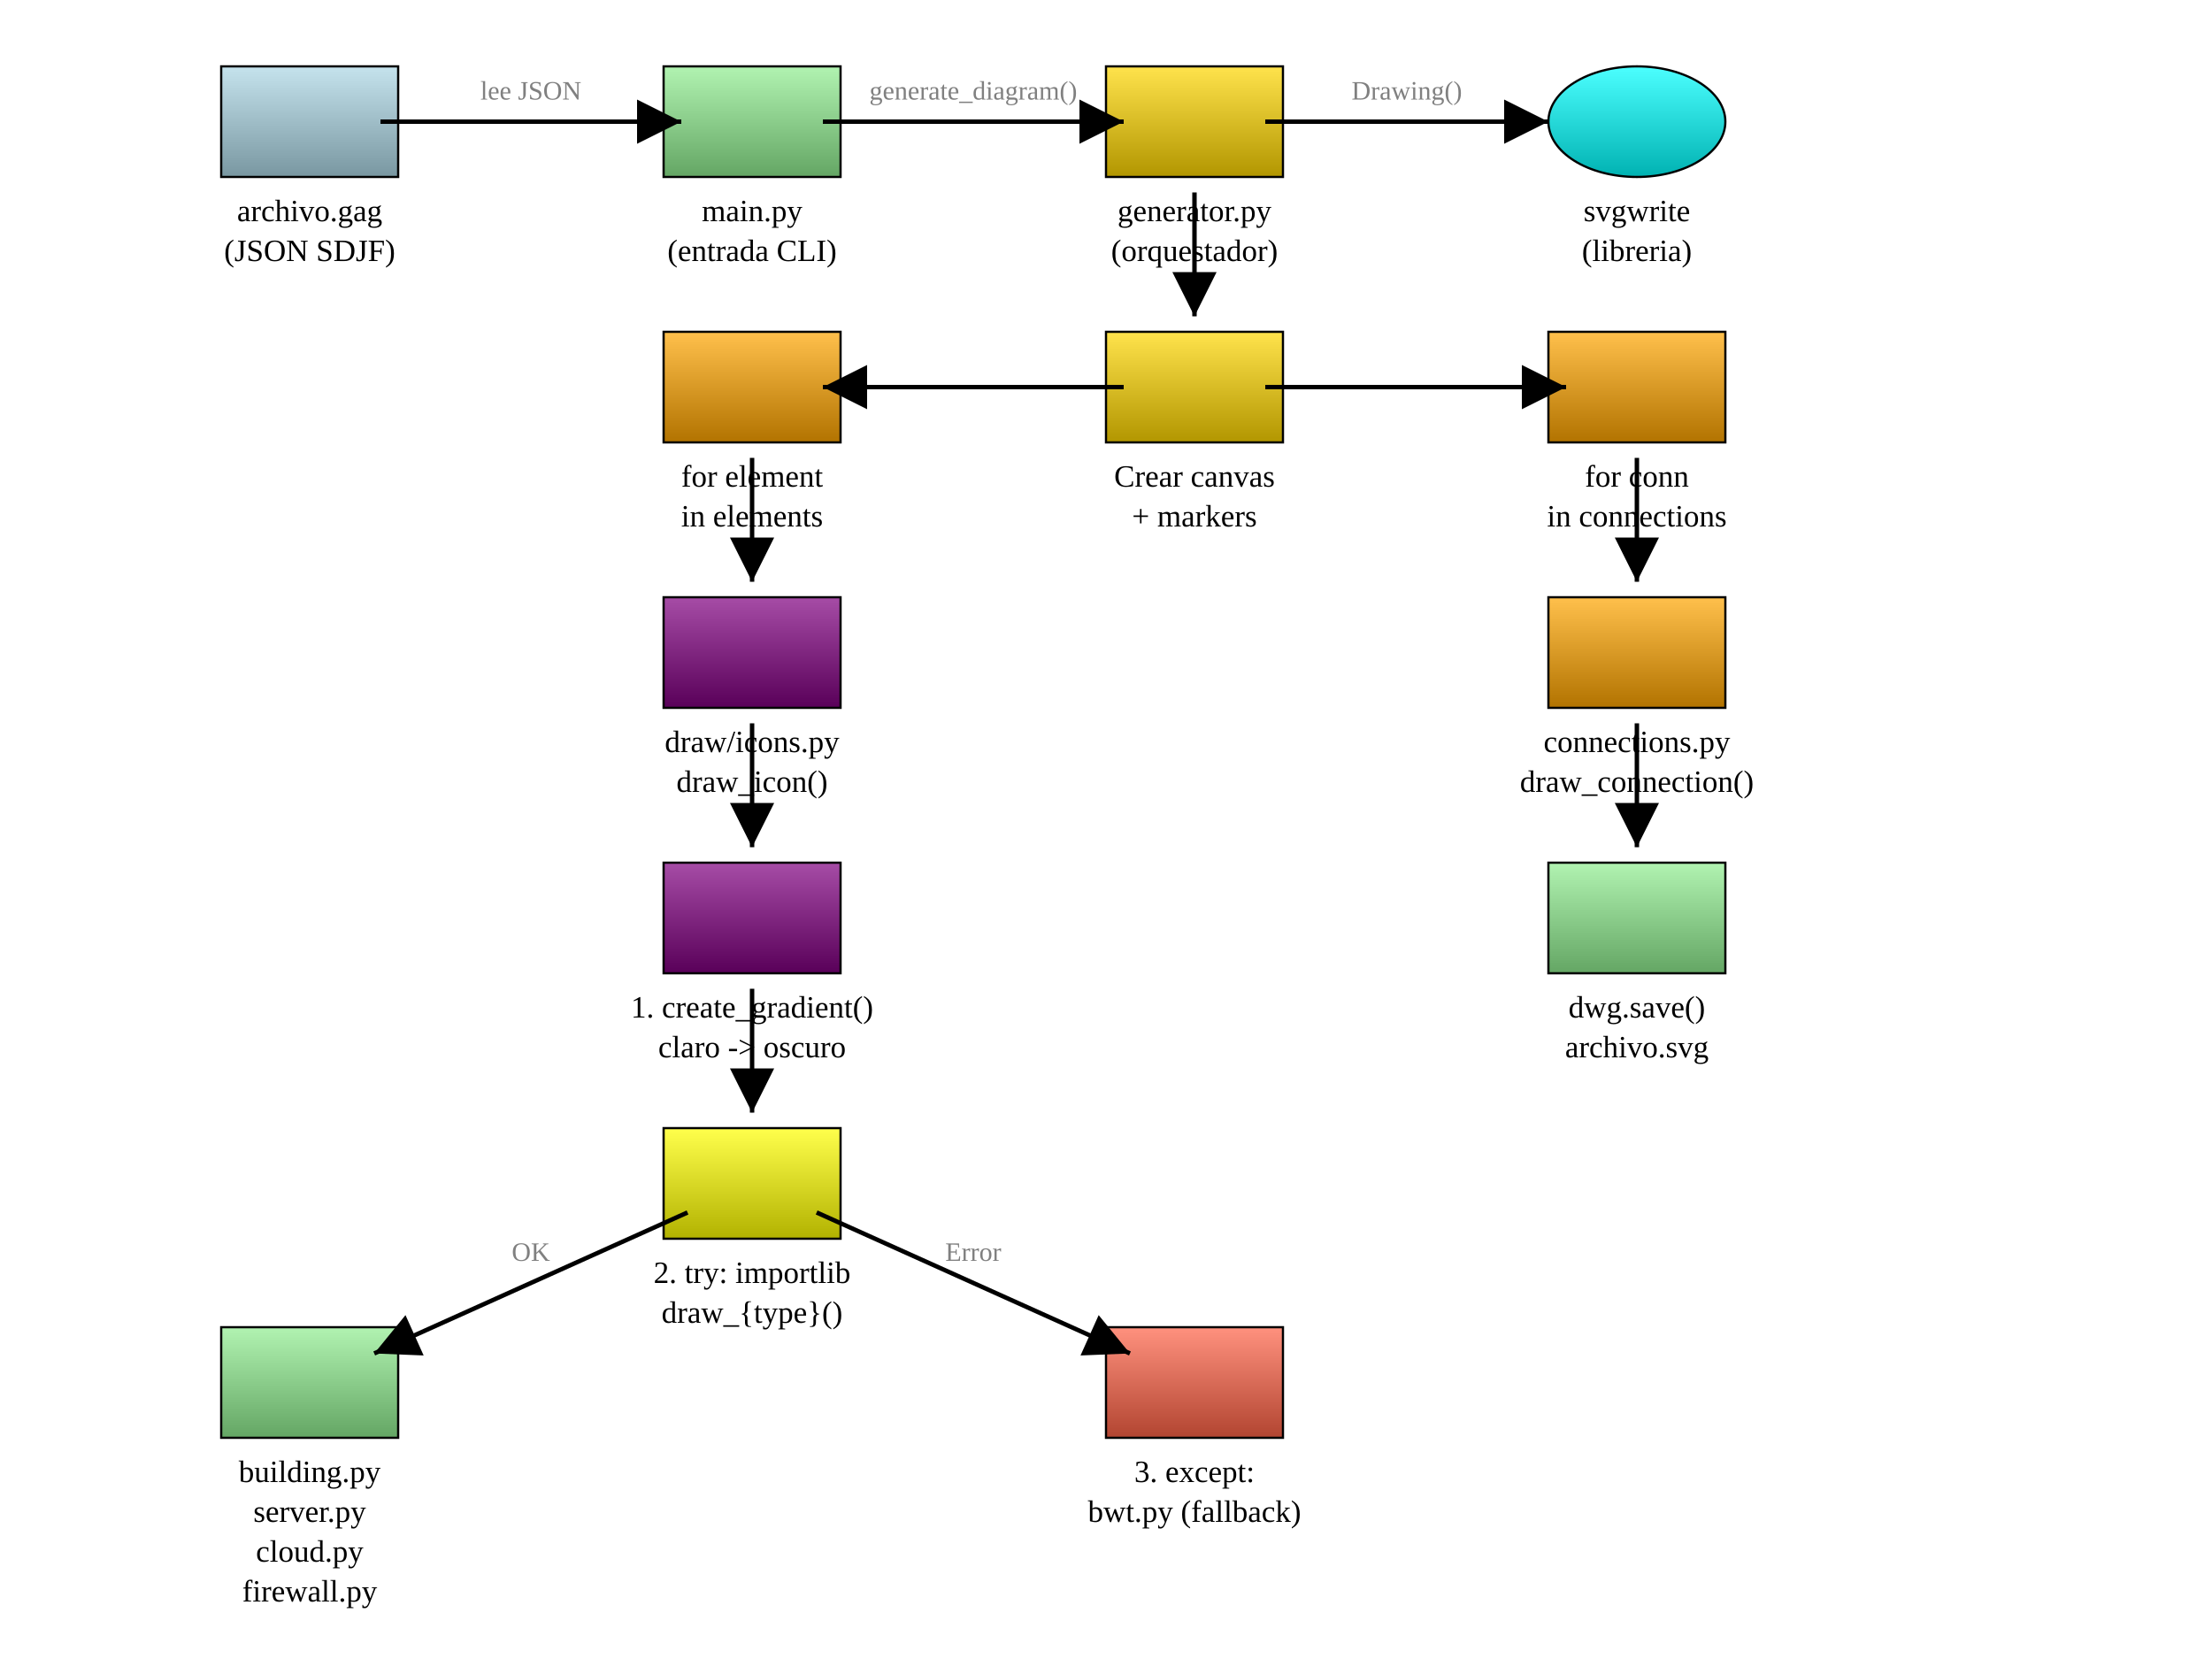
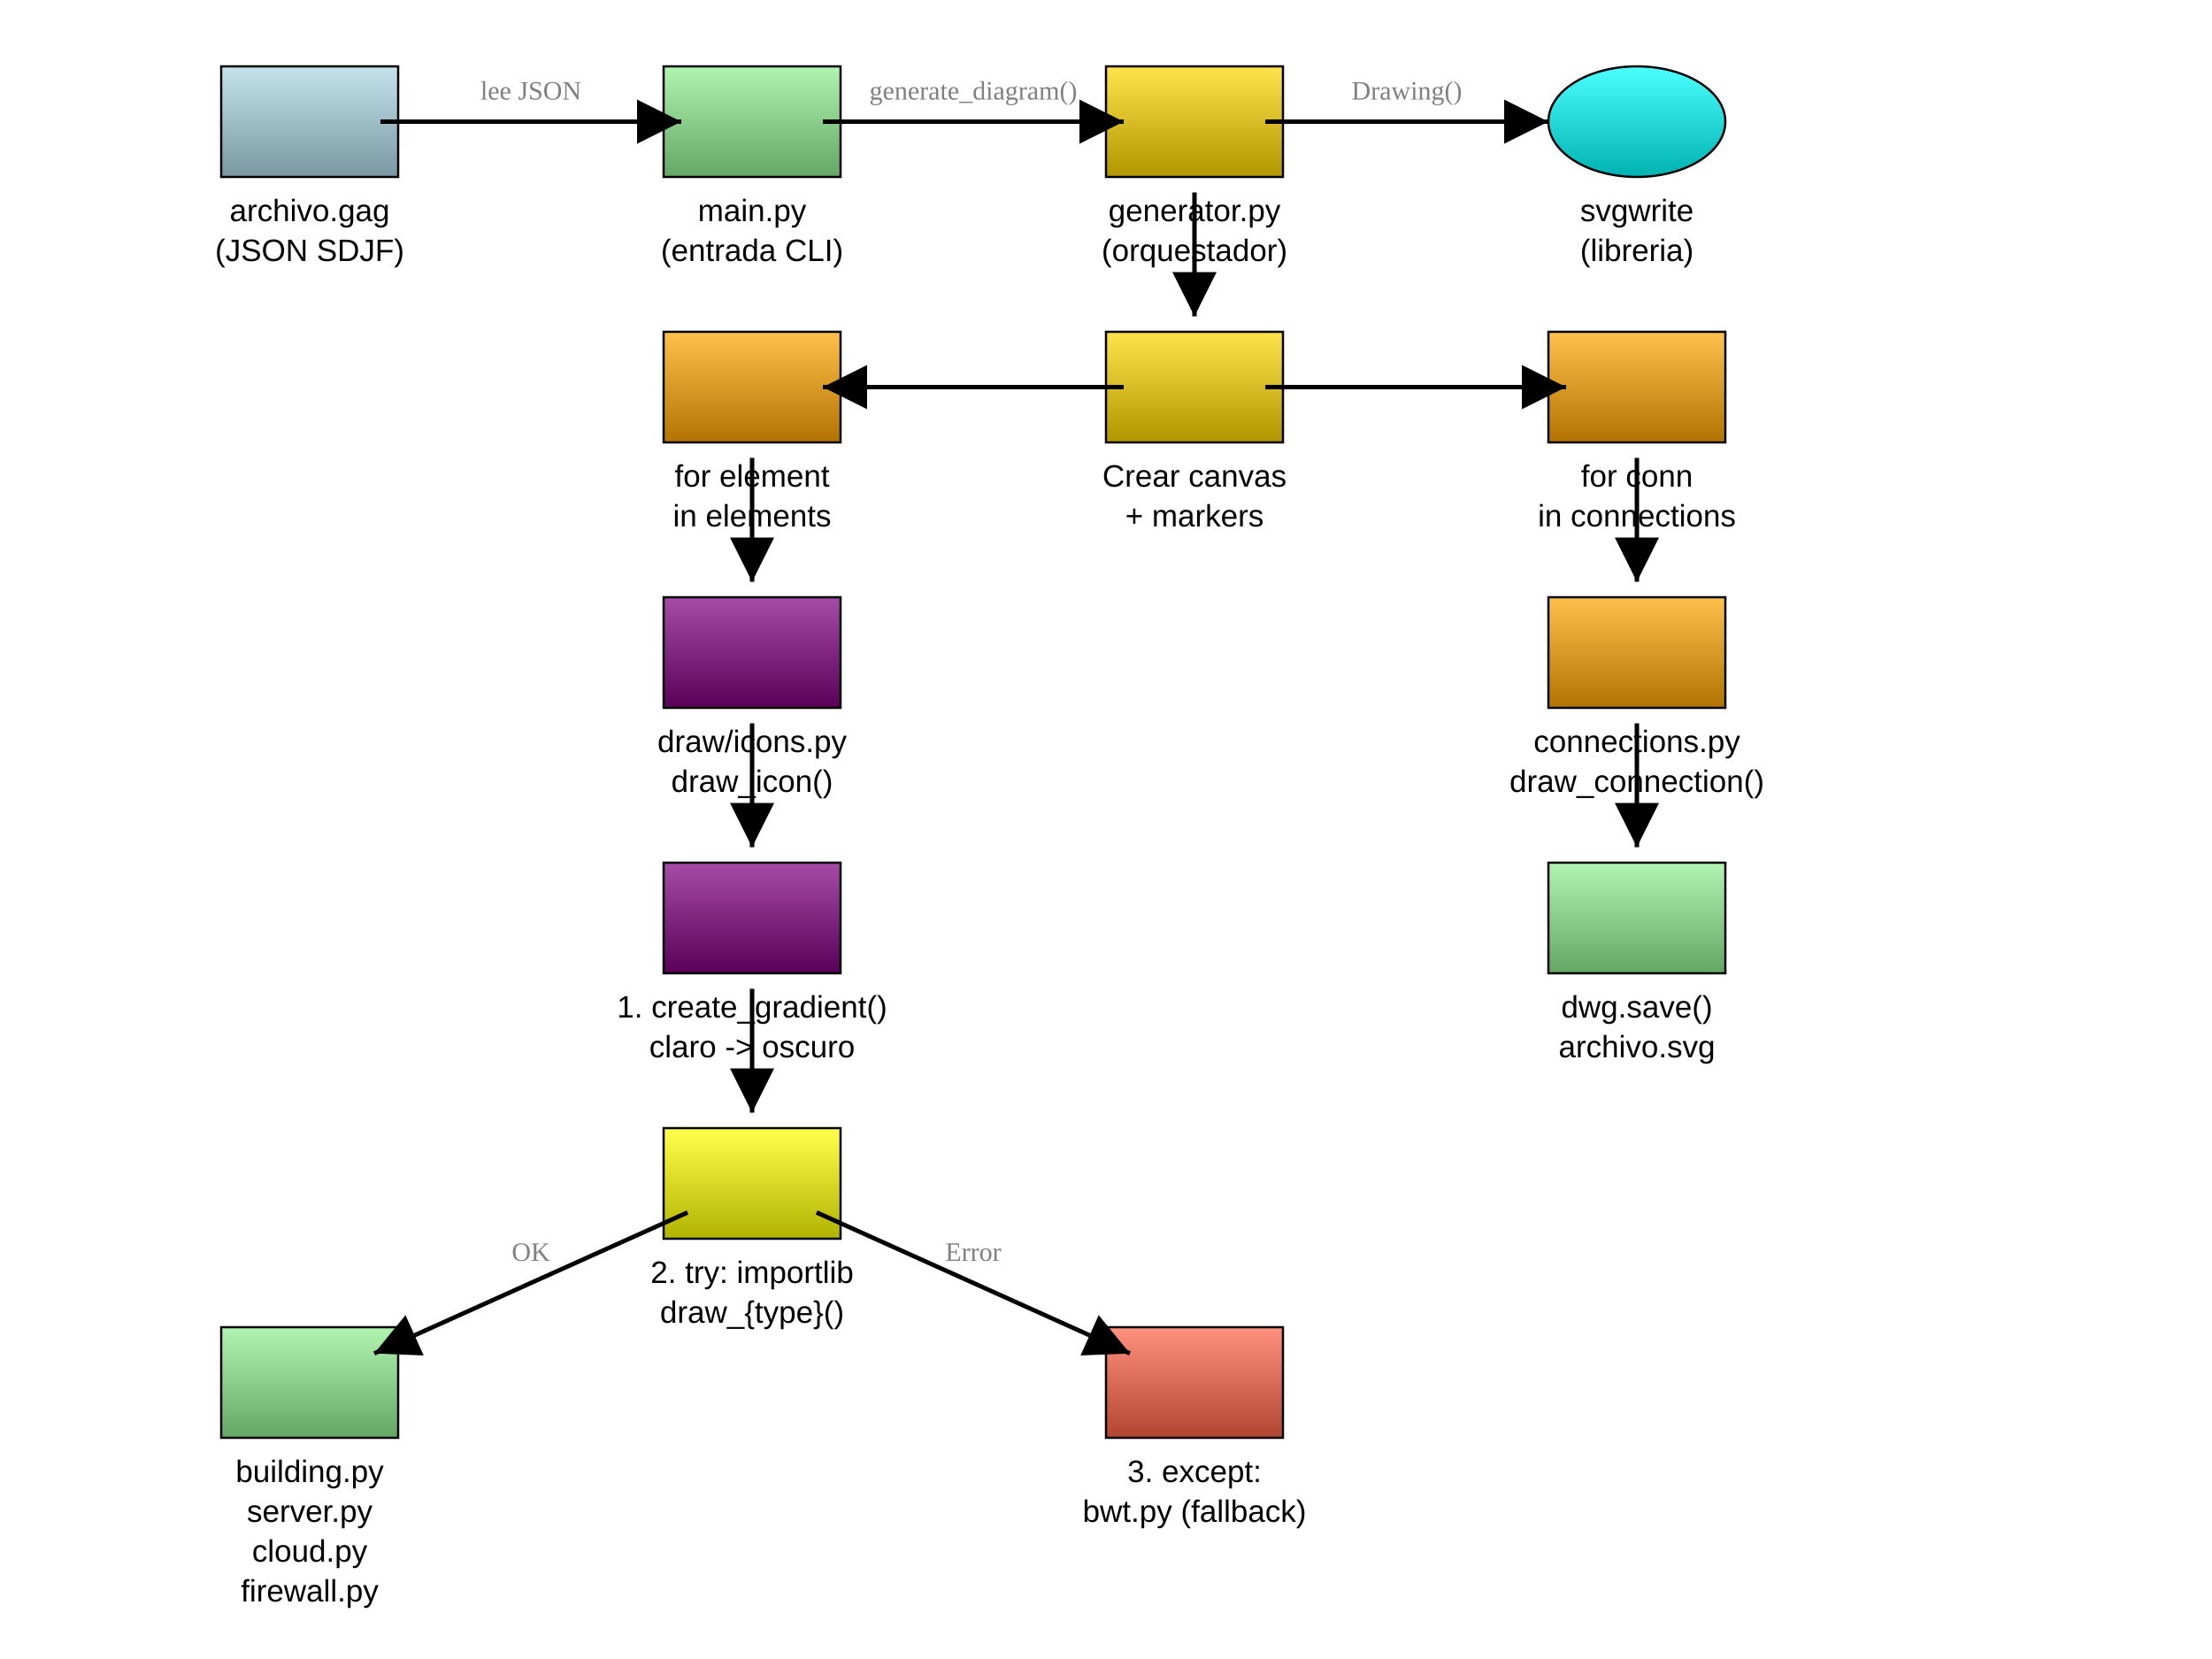
<svg xmlns="http://www.w3.org/2000/svg" baseProfile="full" height="750" version="1.1" viewBox="0,0,1000,750" width="1000">
  <defs>
    <marker id="arrow-end" markerHeight="10" markerWidth="10" orient="auto" refX="10" refY="5">
      <path d="M 0 0 L 10 5 L 0 10 z" fill="black" />
    </marker>
    <marker id="arrow-start" markerHeight="10" markerWidth="10" orient="auto" refX="0" refY="5">
      <path d="M 10 0 L 0 5 L 10 10 z" fill="black" />
    </marker>
    <linearGradient id="gradient-input" x1="0%" x2="0%" y1="0%" y2="100%">
      <stop offset="0%" stop-color="#c5e3ed" />
      <stop offset="100%" stop-color="#7997a1" />
    </linearGradient>
    <linearGradient id="gradient-main" x1="0%" x2="0%" y1="0%" y2="100%">
      <stop offset="0%" stop-color="#b1f3b1" />
      <stop offset="100%" stop-color="#64a664" />
    </linearGradient>
    <linearGradient id="gradient-generator" x1="0%" x2="0%" y1="0%" y2="100%">
      <stop offset="0%" stop-color="#ffe34c" />
      <stop offset="100%" stop-color="#b29600" />
    </linearGradient>
    <linearGradient id="gradient-svgwrite" x1="0%" x2="0%" y1="0%" y2="100%">
      <stop offset="0%" stop-color="#4cffff" />
      <stop offset="100%" stop-color="#00b2b2" />
    </linearGradient>
    <linearGradient id="gradient-canvas" x1="0%" x2="0%" y1="0%" y2="100%">
      <stop offset="0%" stop-color="#ffe34c" />
      <stop offset="100%" stop-color="#b29600" />
    </linearGradient>
    <linearGradient id="gradient-loop_elem" x1="0%" x2="0%" y1="0%" y2="100%">
      <stop offset="0%" stop-color="#ffc04c" />
      <stop offset="100%" stop-color="#b27300" />
    </linearGradient>
    <linearGradient id="gradient-loop_conn" x1="0%" x2="0%" y1="0%" y2="100%">
      <stop offset="0%" stop-color="#ffc04c" />
      <stop offset="100%" stop-color="#b27300" />
    </linearGradient>
    <linearGradient id="gradient-icons" x1="0%" x2="0%" y1="0%" y2="100%">
      <stop offset="0%" stop-color="#a64ca6" />
      <stop offset="100%" stop-color="#590059" />
    </linearGradient>
    <linearGradient id="gradient-gradient" x1="0%" x2="0%" y1="0%" y2="100%">
      <stop offset="0%" stop-color="#a64ca6" />
      <stop offset="100%" stop-color="#590059" />
    </linearGradient>
    <linearGradient id="gradient-try_import" x1="0%" x2="0%" y1="0%" y2="100%">
      <stop offset="0%" stop-color="#ffff4c" />
      <stop offset="100%" stop-color="#b2b200" />
    </linearGradient>
    <linearGradient id="gradient-modules" x1="0%" x2="0%" y1="0%" y2="100%">
      <stop offset="0%" stop-color="#b1f3b1" />
      <stop offset="100%" stop-color="#64a664" />
    </linearGradient>
    <linearGradient id="gradient-bwt" x1="0%" x2="0%" y1="0%" y2="100%">
      <stop offset="0%" stop-color="#ff917e" />
      <stop offset="100%" stop-color="#b24531" />
    </linearGradient>
    <linearGradient id="gradient-connections" x1="0%" x2="0%" y1="0%" y2="100%">
      <stop offset="0%" stop-color="#ffc04c" />
      <stop offset="100%" stop-color="#b27300" />
    </linearGradient>
    <linearGradient id="gradient-output" x1="0%" x2="0%" y1="0%" y2="100%">
      <stop offset="0%" stop-color="#b1f3b1" />
      <stop offset="100%" stop-color="#64a664" />
    </linearGradient>
  </defs>
  <rect fill="url(#gradient-input)" height="50" stroke="black" width="80" x="100" y="30" />
-   <text fill="black" font-size="14px" text-anchor="middle" x="140" y="100">archivo.gag</text>
-   <text fill="black" font-size="14px" text-anchor="middle" x="140" y="118">(JSON SDJF)</text>
+   <text fill="black" font-family="Arial, sans-serif" font-size="14px" text-anchor="middle" x="140" y="100">archivo.gag</text>
+   <text fill="black" font-family="Arial, sans-serif" font-size="14px" text-anchor="middle" x="140" y="118">(JSON SDJF)</text>
  <rect fill="url(#gradient-main)" height="50" stroke="black" width="80" x="300" y="30" />
-   <text fill="black" font-size="14px" text-anchor="middle" x="340" y="100">main.py</text>
-   <text fill="black" font-size="14px" text-anchor="middle" x="340" y="118">(entrada CLI)</text>
+   <text fill="black" font-family="Arial, sans-serif" font-size="14px" text-anchor="middle" x="340" y="100">main.py</text>
+   <text fill="black" font-family="Arial, sans-serif" font-size="14px" text-anchor="middle" x="340" y="118">(entrada CLI)</text>
  <rect fill="url(#gradient-generator)" height="50" stroke="black" width="80" x="500" y="30" />
-   <text fill="black" font-size="14px" text-anchor="middle" x="540" y="100">generator.py</text>
-   <text fill="black" font-size="14px" text-anchor="middle" x="540" y="118">(orquestador)</text>
+   <text fill="black" font-family="Arial, sans-serif" font-size="14px" text-anchor="middle" x="540" y="100">generator.py</text>
+   <text fill="black" font-family="Arial, sans-serif" font-size="14px" text-anchor="middle" x="540" y="118">(orquestador)</text>
  <ellipse cx="740.0" cy="55.0" fill="url(#gradient-svgwrite)" rx="40.0" ry="25.0" stroke="black" />
-   <text fill="black" font-size="14px" text-anchor="middle" x="740" y="100">svgwrite</text>
-   <text fill="black" font-size="14px" text-anchor="middle" x="740" y="118">(libreria)</text>
+   <text fill="black" font-family="Arial, sans-serif" font-size="14px" text-anchor="middle" x="740" y="100">svgwrite</text>
+   <text fill="black" font-family="Arial, sans-serif" font-size="14px" text-anchor="middle" x="740" y="118">(libreria)</text>
  <rect fill="url(#gradient-canvas)" height="50" stroke="black" width="80" x="500" y="150" />
-   <text fill="black" font-size="14px" text-anchor="middle" x="540" y="220">Crear canvas</text>
-   <text fill="black" font-size="14px" text-anchor="middle" x="540" y="238">+ markers</text>
+   <text fill="black" font-family="Arial, sans-serif" font-size="14px" text-anchor="middle" x="540" y="220">Crear canvas</text>
+   <text fill="black" font-family="Arial, sans-serif" font-size="14px" text-anchor="middle" x="540" y="238">+ markers</text>
  <rect fill="url(#gradient-loop_elem)" height="50" stroke="black" width="80" x="300" y="150" />
-   <text fill="black" font-size="14px" text-anchor="middle" x="340" y="220">for element</text>
-   <text fill="black" font-size="14px" text-anchor="middle" x="340" y="238">in elements</text>
+   <text fill="black" font-family="Arial, sans-serif" font-size="14px" text-anchor="middle" x="340" y="220">for element</text>
+   <text fill="black" font-family="Arial, sans-serif" font-size="14px" text-anchor="middle" x="340" y="238">in elements</text>
  <rect fill="url(#gradient-loop_conn)" height="50" stroke="black" width="80" x="700" y="150" />
-   <text fill="black" font-size="14px" text-anchor="middle" x="740" y="220">for conn</text>
-   <text fill="black" font-size="14px" text-anchor="middle" x="740" y="238">in connections</text>
+   <text fill="black" font-family="Arial, sans-serif" font-size="14px" text-anchor="middle" x="740" y="220">for conn</text>
+   <text fill="black" font-family="Arial, sans-serif" font-size="14px" text-anchor="middle" x="740" y="238">in connections</text>
  <rect fill="url(#gradient-icons)" height="50" stroke="black" width="80" x="300" y="270" />
-   <text fill="black" font-size="14px" text-anchor="middle" x="340" y="340">draw/icons.py</text>
-   <text fill="black" font-size="14px" text-anchor="middle" x="340" y="358">draw_icon()</text>
+   <text fill="black" font-family="Arial, sans-serif" font-size="14px" text-anchor="middle" x="340" y="340">draw/icons.py</text>
+   <text fill="black" font-family="Arial, sans-serif" font-size="14px" text-anchor="middle" x="340" y="358">draw_icon()</text>
  <rect fill="url(#gradient-gradient)" height="50" stroke="black" width="80" x="300" y="390" />
-   <text fill="black" font-size="14px" text-anchor="middle" x="340" y="460">1. create_gradient()</text>
-   <text fill="black" font-size="14px" text-anchor="middle" x="340" y="478">claro -&gt; oscuro</text>
+   <text fill="black" font-family="Arial, sans-serif" font-size="14px" text-anchor="middle" x="340" y="460">1. create_gradient()</text>
+   <text fill="black" font-family="Arial, sans-serif" font-size="14px" text-anchor="middle" x="340" y="478">claro -&gt; oscuro</text>
  <rect fill="url(#gradient-try_import)" height="50" stroke="black" width="80" x="300" y="510" />
-   <text fill="black" font-size="14px" text-anchor="middle" x="340" y="580">2. try: importlib</text>
-   <text fill="black" font-size="14px" text-anchor="middle" x="340" y="598">draw_{type}()</text>
+   <text fill="black" font-family="Arial, sans-serif" font-size="14px" text-anchor="middle" x="340" y="580">2. try: importlib</text>
+   <text fill="black" font-family="Arial, sans-serif" font-size="14px" text-anchor="middle" x="340" y="598">draw_{type}()</text>
  <rect fill="url(#gradient-modules)" height="50" stroke="black" width="80" x="100" y="600" />
-   <text fill="black" font-size="14px" text-anchor="middle" x="140" y="670">building.py</text>
-   <text fill="black" font-size="14px" text-anchor="middle" x="140" y="688">server.py</text>
-   <text fill="black" font-size="14px" text-anchor="middle" x="140" y="706">cloud.py</text>
-   <text fill="black" font-size="14px" text-anchor="middle" x="140" y="724">firewall.py</text>
+   <text fill="black" font-family="Arial, sans-serif" font-size="14px" text-anchor="middle" x="140" y="670">building.py</text>
+   <text fill="black" font-family="Arial, sans-serif" font-size="14px" text-anchor="middle" x="140" y="688">server.py</text>
+   <text fill="black" font-family="Arial, sans-serif" font-size="14px" text-anchor="middle" x="140" y="706">cloud.py</text>
+   <text fill="black" font-family="Arial, sans-serif" font-size="14px" text-anchor="middle" x="140" y="724">firewall.py</text>
  <rect fill="url(#gradient-bwt)" height="50" stroke="black" width="80" x="500" y="600" />
-   <text fill="black" font-size="14px" text-anchor="middle" x="540" y="670">3. except:</text>
-   <text fill="black" font-size="14px" text-anchor="middle" x="540" y="688">bwt.py (fallback)</text>
+   <text fill="black" font-family="Arial, sans-serif" font-size="14px" text-anchor="middle" x="540" y="670">3. except:</text>
+   <text fill="black" font-family="Arial, sans-serif" font-size="14px" text-anchor="middle" x="540" y="688">bwt.py (fallback)</text>
  <rect fill="url(#gradient-connections)" height="50" stroke="black" width="80" x="700" y="270" />
-   <text fill="black" font-size="14px" text-anchor="middle" x="740" y="340">connections.py</text>
-   <text fill="black" font-size="14px" text-anchor="middle" x="740" y="358">draw_connection()</text>
+   <text fill="black" font-family="Arial, sans-serif" font-size="14px" text-anchor="middle" x="740" y="340">connections.py</text>
+   <text fill="black" font-family="Arial, sans-serif" font-size="14px" text-anchor="middle" x="740" y="358">draw_connection()</text>
  <rect fill="url(#gradient-output)" height="50" stroke="black" width="80" x="700" y="390" />
-   <text fill="black" font-size="14px" text-anchor="middle" x="740" y="460">dwg.save()</text>
-   <text fill="black" font-size="14px" text-anchor="middle" x="740" y="478">archivo.svg</text>
+   <text fill="black" font-family="Arial, sans-serif" font-size="14px" text-anchor="middle" x="740" y="460">dwg.save()</text>
+   <text fill="black" font-family="Arial, sans-serif" font-size="14px" text-anchor="middle" x="740" y="478">archivo.svg</text>
  <line marker-end="url(#arrow-end)" stroke="black" stroke-width="2" x1="172.0" x2="308.0" y1="55.0" y2="55.0" />
  <text fill="gray" font-size="12px" text-anchor="middle" x="240.0" y="45.0">lee JSON</text>
  <line marker-end="url(#arrow-end)" stroke="black" stroke-width="2" x1="372.0" x2="508.0" y1="55.0" y2="55.0" />
  <text fill="gray" font-size="12px" text-anchor="middle" x="440.0" y="45.0">generate_diagram()</text>
  <line marker-end="url(#arrow-end)" stroke="black" stroke-width="2" x1="572.0" x2="700.0" y1="55.0" y2="55.0" />
  <text fill="gray" font-size="12px" text-anchor="middle" x="636.0" y="45.0">Drawing()</text>
  <line marker-end="url(#arrow-end)" stroke="black" stroke-width="2" x1="540.0" x2="540.0" y1="87.0" y2="143.0" />
  <text fill="gray" font-size="12px" text-anchor="middle" x="540.0" y="105.0" />
  <line marker-end="url(#arrow-end)" stroke="black" stroke-width="2" x1="508.0" x2="372.0" y1="175.0" y2="175.0" />
  <text fill="gray" font-size="12px" text-anchor="middle" x="440.0" y="165.0" />
  <line marker-end="url(#arrow-end)" stroke="black" stroke-width="2" x1="572.0" x2="708.0" y1="175.0" y2="175.0" />
  <text fill="gray" font-size="12px" text-anchor="middle" x="640.0" y="165.0" />
  <line marker-end="url(#arrow-end)" stroke="black" stroke-width="2" x1="340.0" x2="340.0" y1="207.0" y2="263.0" />
  <text fill="gray" font-size="12px" text-anchor="middle" x="340.0" y="225.0" />
  <line marker-end="url(#arrow-end)" stroke="black" stroke-width="2" x1="340.0" x2="340.0" y1="327.0" y2="383.0" />
  <text fill="gray" font-size="12px" text-anchor="middle" x="340.0" y="345.0" />
  <line marker-end="url(#arrow-end)" stroke="black" stroke-width="2" x1="340.0" x2="340.0" y1="447.0" y2="503.0" />
  <text fill="gray" font-size="12px" text-anchor="middle" x="340.0" y="465.0" />
  <line marker-end="url(#arrow-end)" stroke="black" stroke-width="2" x1="310.819" x2="169.181" y1="548.132" y2="611.868" />
  <text fill="gray" font-size="12px" text-anchor="middle" x="240.0" y="570.0">OK</text>
  <line marker-end="url(#arrow-end)" stroke="black" stroke-width="2" x1="369.181" x2="510.819" y1="548.132" y2="611.868" />
  <text fill="gray" font-size="12px" text-anchor="middle" x="440.0" y="570.0">Error</text>
  <line marker-end="url(#arrow-end)" stroke="black" stroke-width="2" x1="740.0" x2="740.0" y1="207.0" y2="263.0" />
  <text fill="gray" font-size="12px" text-anchor="middle" x="740.0" y="225.0" />
  <line marker-end="url(#arrow-end)" stroke="black" stroke-width="2" x1="740.0" x2="740.0" y1="327.0" y2="383.0" />
  <text fill="gray" font-size="12px" text-anchor="middle" x="740.0" y="345.0" />
</svg>
